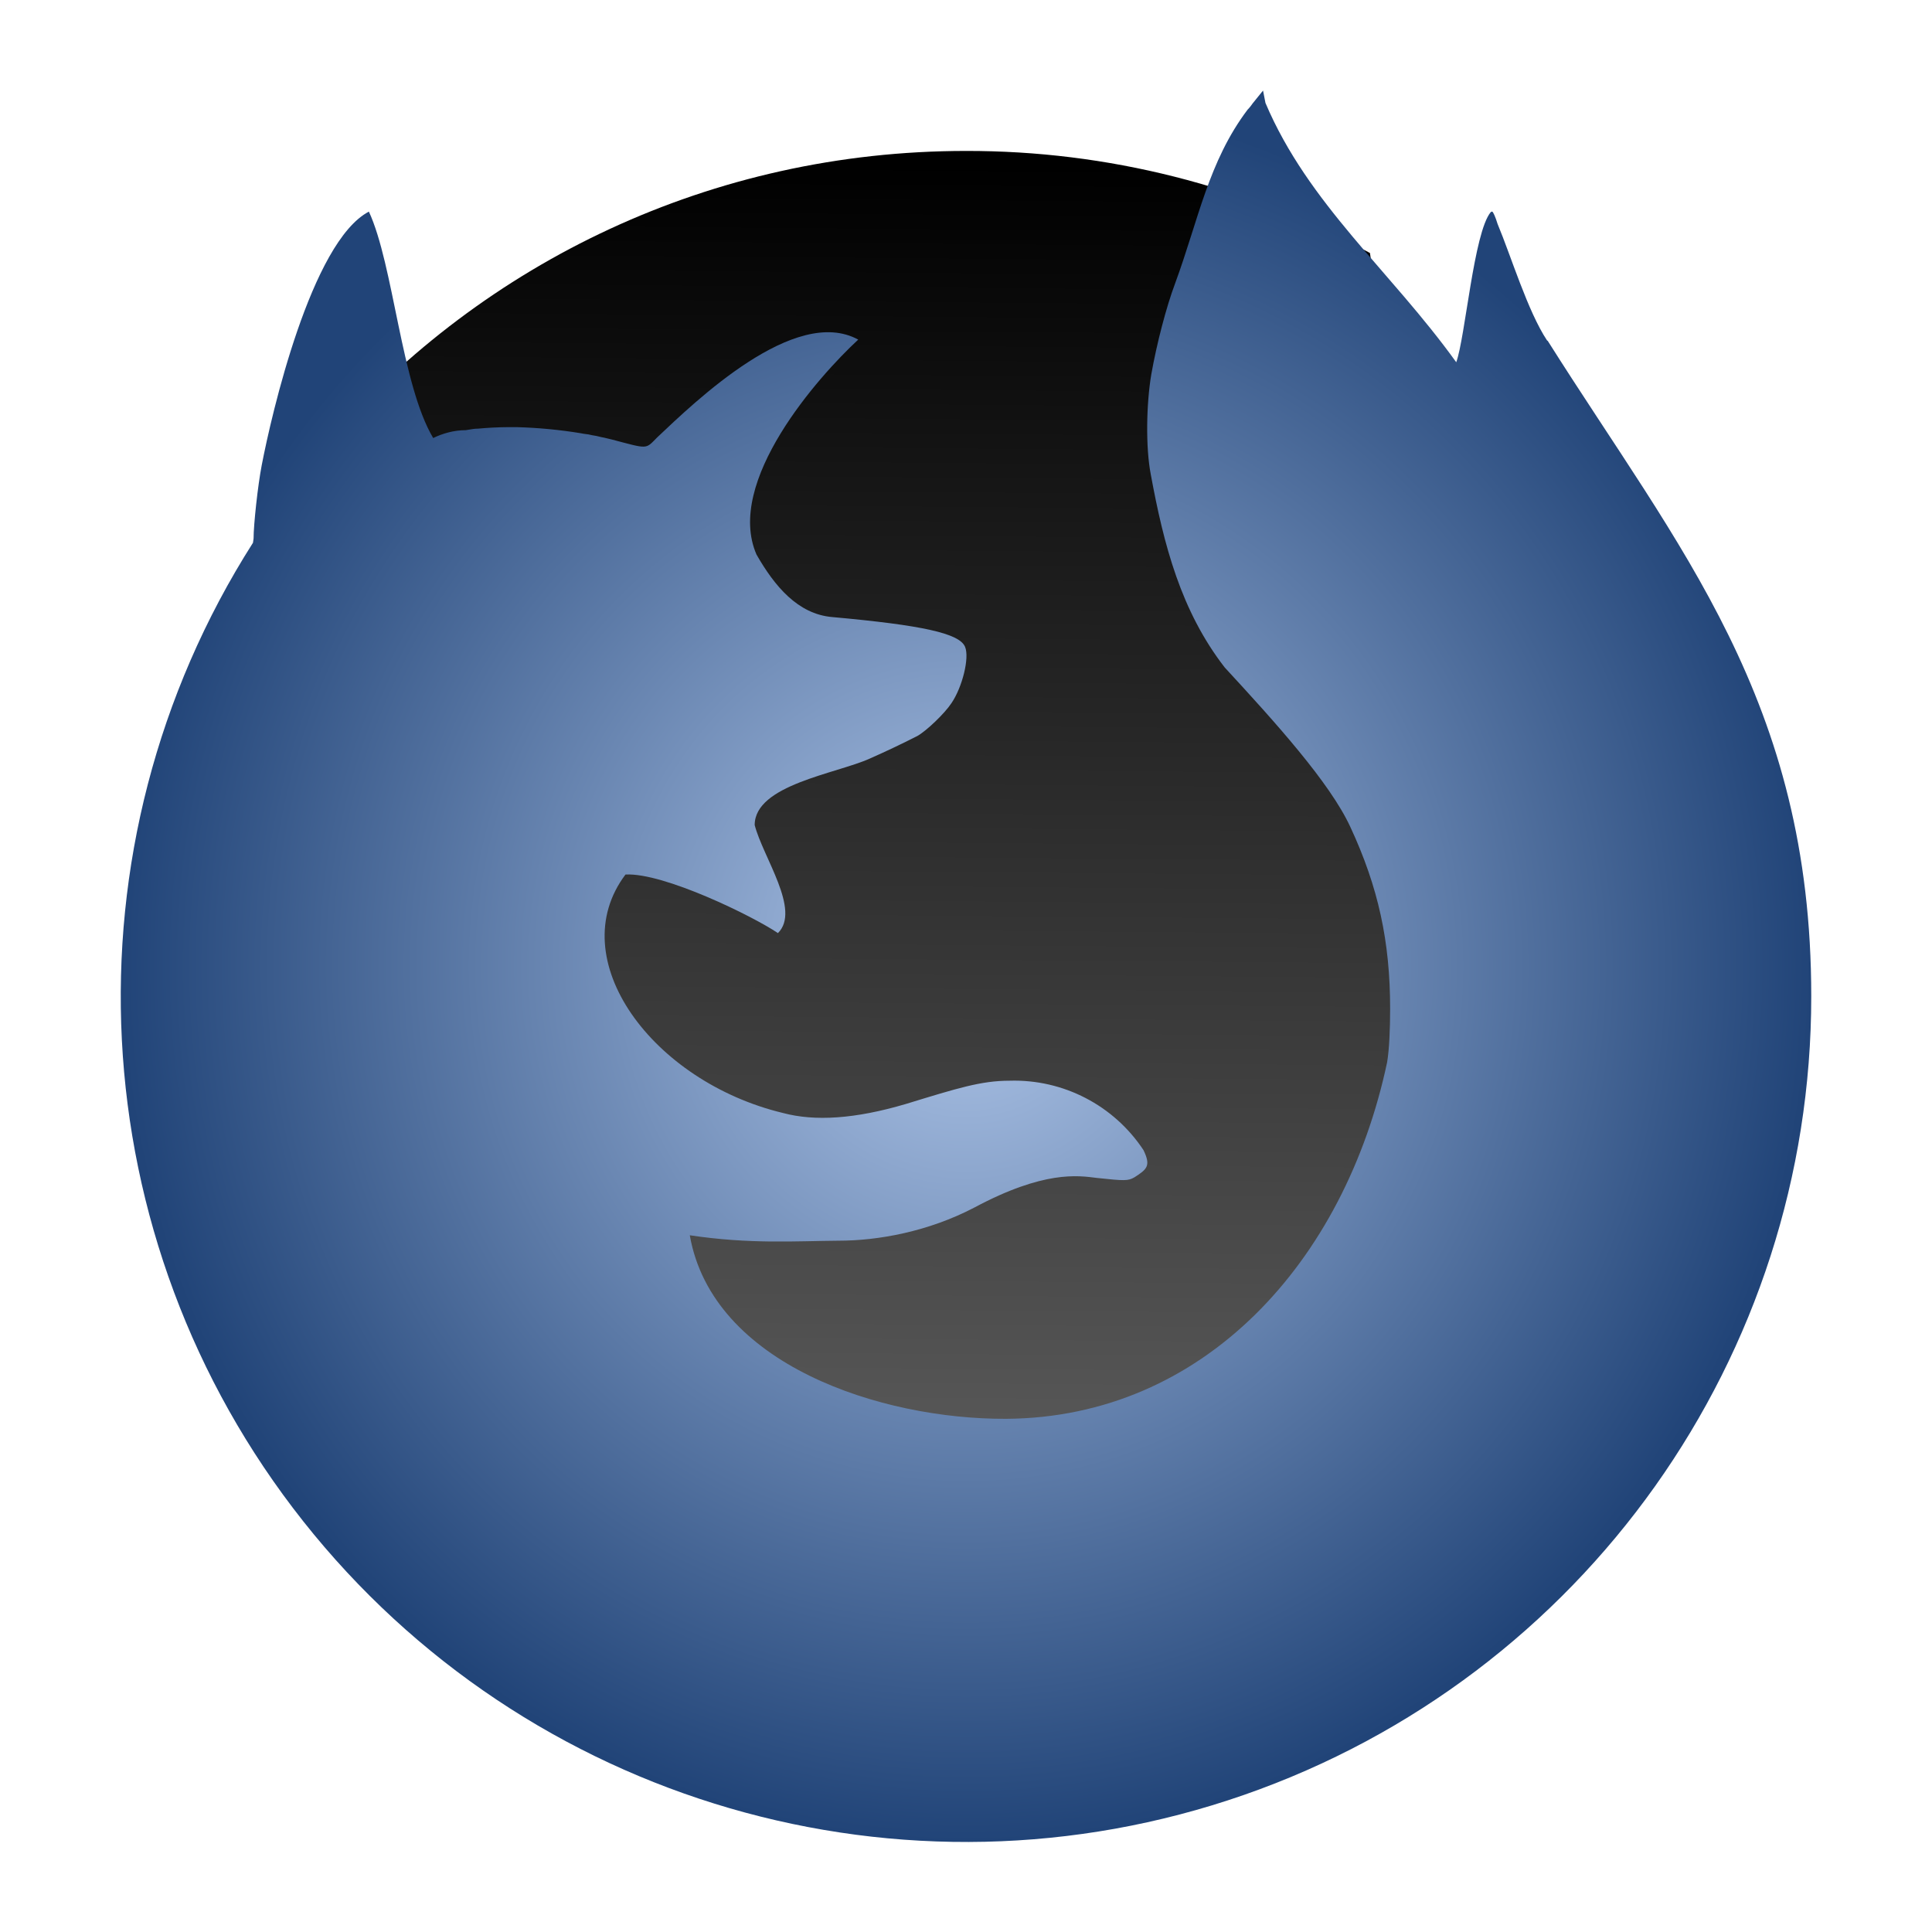
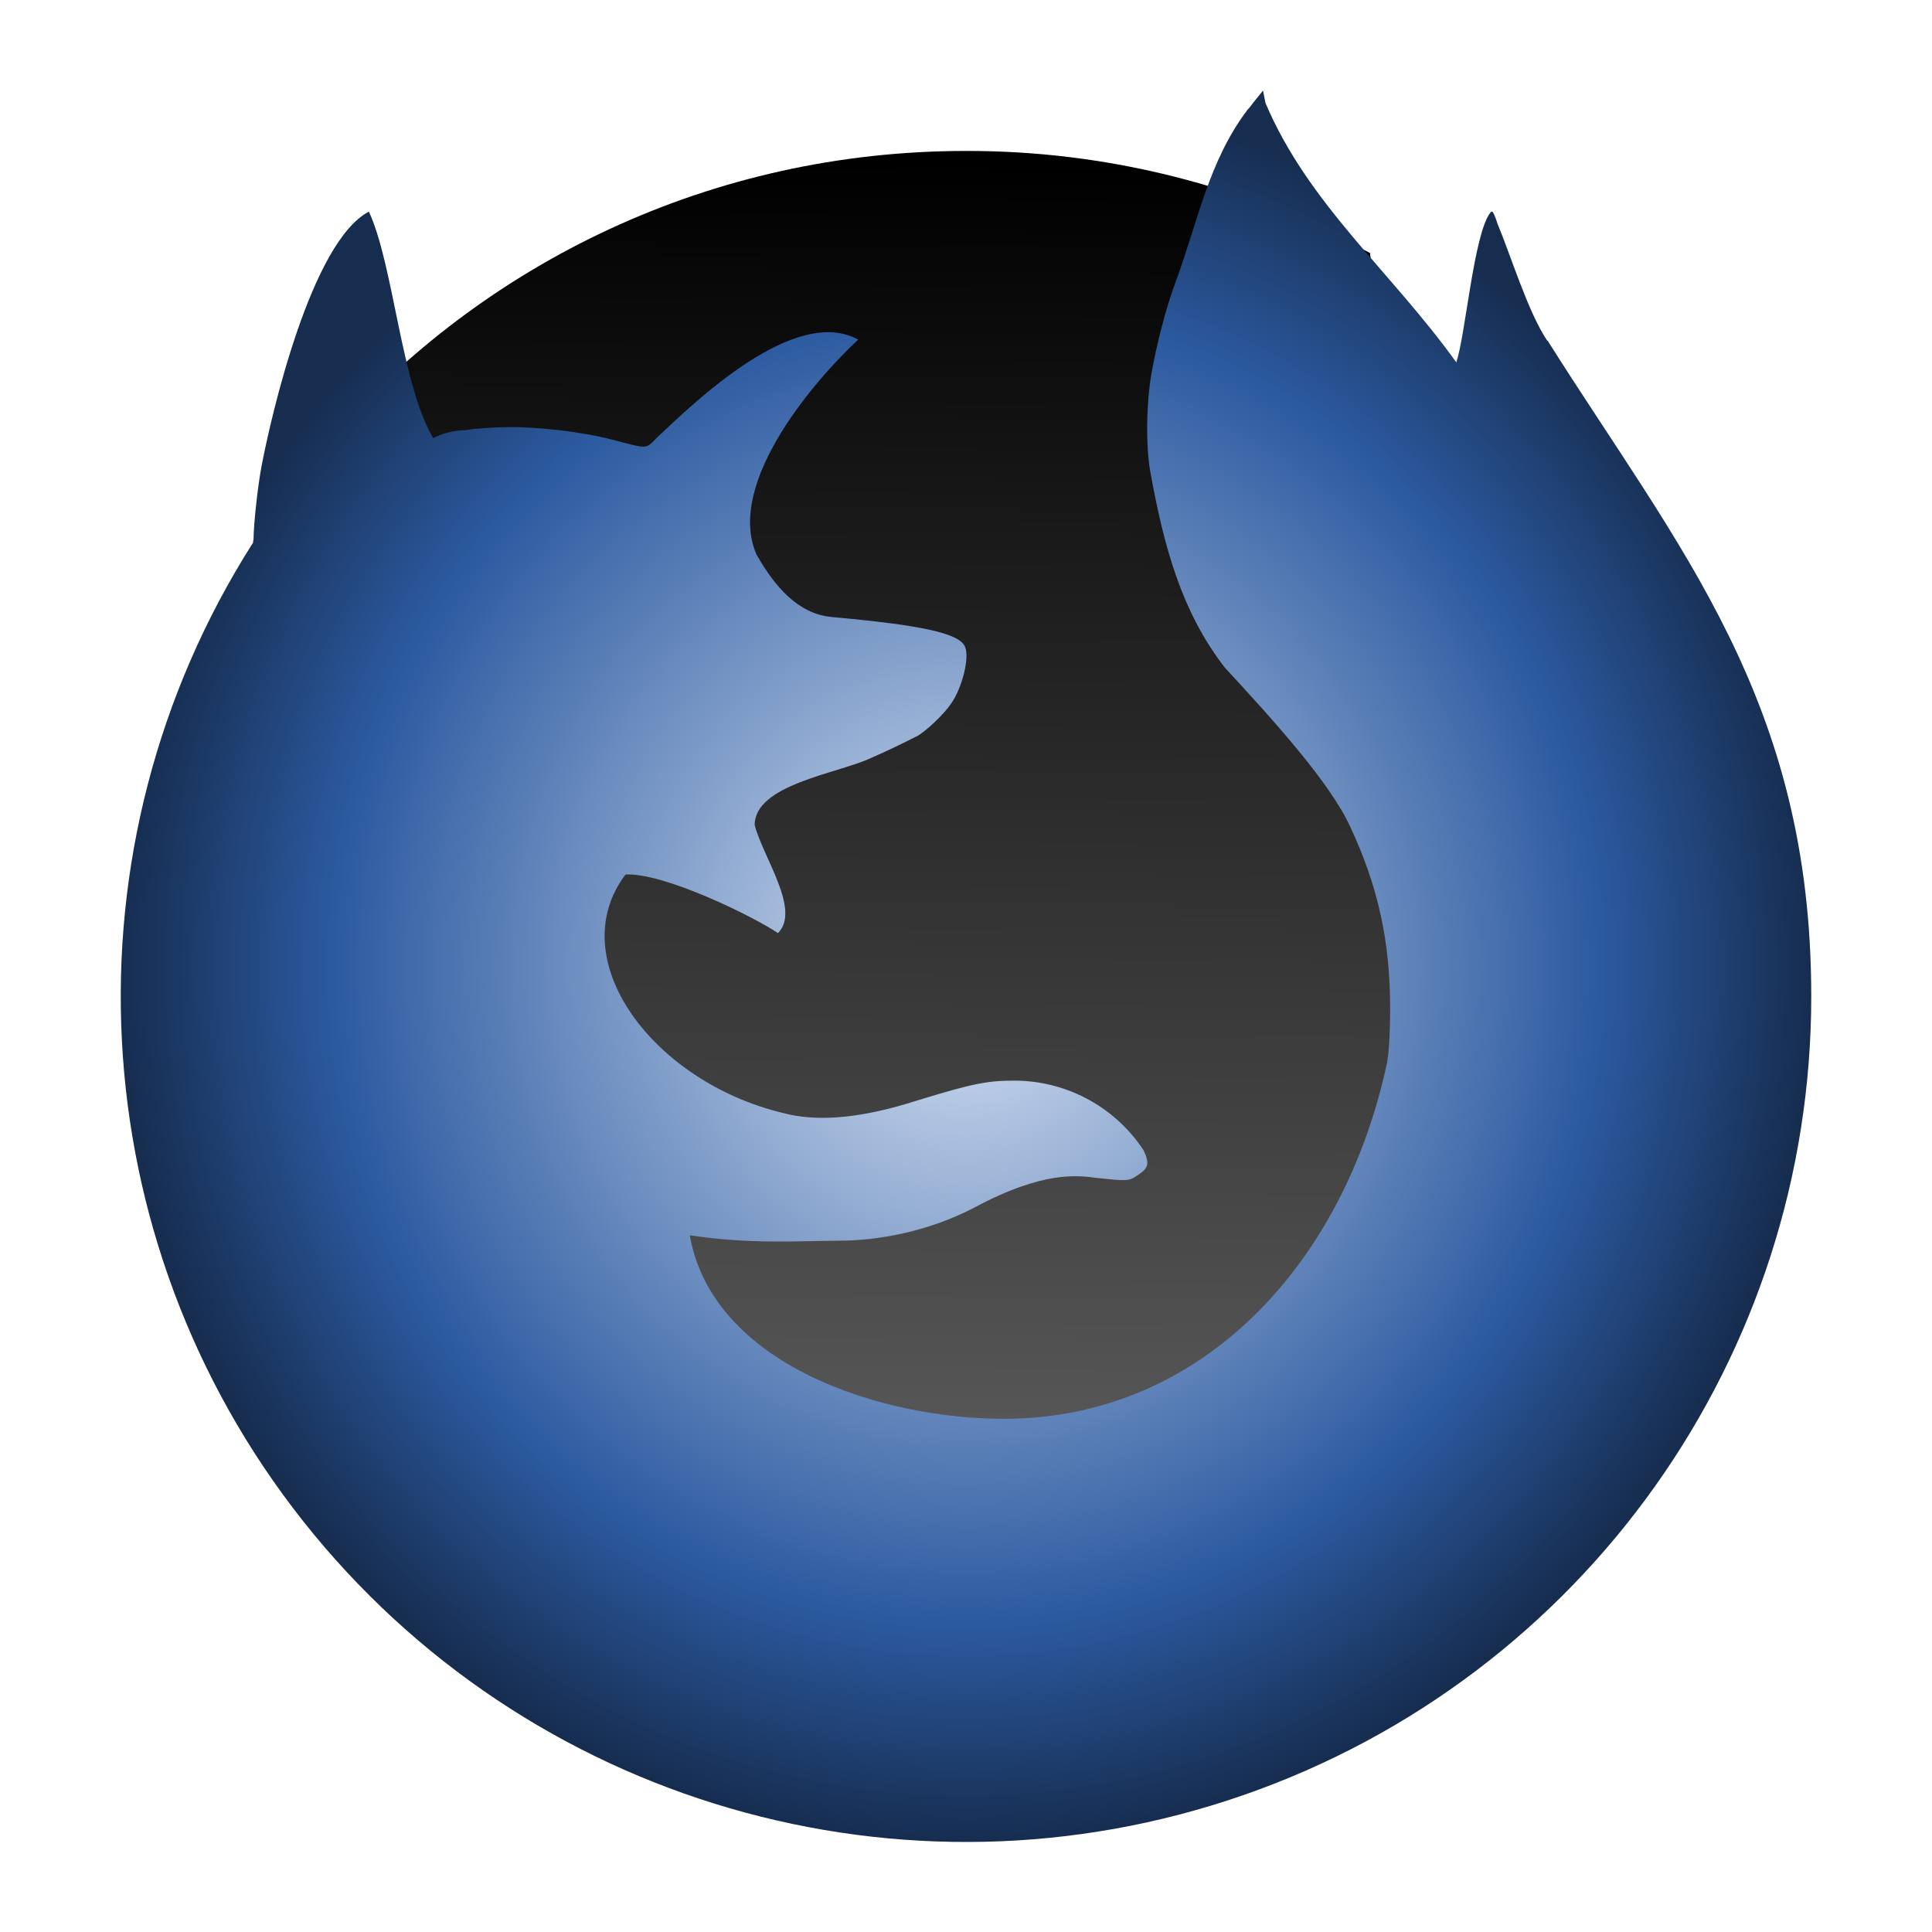
<svg xmlns="http://www.w3.org/2000/svg" xmlns:xlink="http://www.w3.org/1999/xlink" width="64" height="64" version="1">
  <defs>
+     <linearGradient id="c">
+       <stop offset="0" stop-color="#d7e3f4" />
+       <stop offset=".75" stop-color="#2c5aa0" />
+       <stop offset="1" stop-color="#162d50" />
+     </linearGradient>
    <linearGradient id="b">
      <stop offset="0" stop-color="#666" />
      <stop offset="1" />
    </linearGradient>
    <linearGradient id="a">
      <stop offset="0" stop-color="#afc6e9" />
      <stop offset="1" stop-color="#214478" />
    </linearGradient>
-     <radialGradient xlink:href="#a" id="d" cx="32" cy="32" fx="32" fy="32" r="28" gradientTransform="matrix(1 0 0 1.03573 0 -1.14)" gradientUnits="userSpaceOnUse" />
-     <linearGradient xlink:href="#b" id="c" x1="10.76" y1="54.61" x2="11.16" y2="5.25" gradientUnits="userSpaceOnUse" />
+     <linearGradient xlink:href="#b" id="d" x1="10.76" y1="54.61" x2="11.16" y2="5.25" gradientUnits="userSpaceOnUse" />
+     <radialGradient xlink:href="#c" id="e" cx="32" cy="32.01" fx="32" fy="32.01" r="28" gradientTransform="matrix(1 0 0 1.036 0 -1.15)" gradientUnits="userSpaceOnUse" />
  </defs>
-   <path d="M45.38 8.38A27.97 27.97 0 0 0 32 5c-8.44 0-15.98 3.7-21.1 9.56-.68 21.82 23.88 45.8 34.46 38.11 6-4.36 2.06-30.25.02-44.3z" fill="url(#c)" />
-   <path d="M41.84 3l-.34.42c-.05.07-.1.14-.17.21-1.3 1.72-1.63 3.66-2.4 5.75-.3.8-.61 2-.79 3.01-.17 1-.19 2.44-.02 3.32.43 2.34 1 4.53 2.45 6.4 1.67 1.81 3.48 3.81 4.16 5.28.93 2 1.32 3.8 1.32 6.03 0 .67-.03 1.36-.1 1.77-1.4 6.6-6.07 11.77-12.62 11.81-4.15.02-9.73-1.8-10.48-6.08 2 .3 3.5.19 4.92.18 1.32 0 2.98-.3 4.51-1.1 2.3-1.23 3.43-1.06 4.05-.98.93.1 1.04.1 1.25-.02.42-.27.55-.38.3-.9a5.13 5.13 0 0 0-4.44-2.3c-.94 0-1.73.25-3.43.77-1.69.5-3.02.58-4.07.3-4.33-1.04-7.33-5.1-5.22-7.9 1.27-.07 4.24 1.39 5.05 1.94.77-.76-.5-2.52-.77-3.58 0-1.33 2.7-1.7 3.81-2.2a32.1 32.1 0 0 0 1.58-.75c.3-.17.9-.74 1.13-1.09.36-.53.6-1.5.45-1.86-.18-.45-1.42-.72-4.41-.99-1.13-.1-1.9-1.02-2.5-2.07-1.05-2.41 2.05-5.9 3.37-7.12-2.1-1.15-5.41 2.06-6.66 3.24-.4.4-.28.39-1.5.07l-.25-.06-.1-.02-.17-.04-.12-.02-.14-.03-.15-.02-.11-.02a15.76 15.76 0 0 0-2.1-.2h-.32a11.3 11.3 0 0 0-.98.05h-.02c-.1 0-.18.02-.26.03l-.12.02c-.4 0-.77.11-1.08.26-1.06-1.78-1.31-5.73-2.13-7.5-1.91 1-3.23 6.73-3.55 8.4-.13.67-.27 1.97-.27 2.43l-.02.14A28 28 0 1 0 60 33c0-9.8-4.39-14.83-8.73-21.71l-.02-.01c-.64-.96-1.2-2.81-1.64-3.86-.07-.23-.15-.41-.18-.41-.02 0-.03 0-.05.02-.56.68-.84 4.14-1.14 4.97-2.18-3.03-4.9-5.24-6.32-8.59z" fill="url(#d)" />
+   <path d="M45.38 8.38A27.97 27.97 0 0 0 32 5c-8.44 0-15.98 3.7-21.1 9.56-.68 21.82 23.88 45.8 34.46 38.11 6-4.36 2.06-30.25.02-44.3z" fill="url(#d)" />
+   <path d="M41.84 3l-.34.42c-.05.07-.1.14-.17.21-1.3 1.72-1.63 3.66-2.4 5.75-.3.8-.61 2-.79 3.01-.17 1-.19 2.44-.02 3.32.43 2.34 1 4.53 2.45 6.4 1.67 1.81 3.48 3.81 4.16 5.28.93 2 1.32 3.8 1.32 6.03 0 .67-.03 1.36-.1 1.77-1.4 6.6-6.07 11.77-12.62 11.81-4.15.02-9.73-1.8-10.48-6.08 2 .3 3.5.19 4.92.18 1.32 0 2.98-.3 4.51-1.1 2.3-1.23 3.43-1.06 4.05-.98.93.1 1.04.1 1.25-.02.42-.27.55-.38.3-.9a5.13 5.13 0 0 0-4.44-2.3c-.94 0-1.73.25-3.43.77-1.69.5-3.02.58-4.07.3-4.33-1.04-7.33-5.1-5.22-7.9 1.27-.07 4.24 1.39 5.05 1.94.77-.76-.5-2.52-.77-3.58 0-1.33 2.7-1.7 3.81-2.2a32.1 32.1 0 0 0 1.58-.75c.3-.17.9-.74 1.13-1.09.36-.53.6-1.5.45-1.86-.18-.45-1.42-.72-4.41-.99-1.13-.1-1.9-1.02-2.5-2.07-1.05-2.41 2.05-5.9 3.37-7.12-2.1-1.15-5.41 2.06-6.66 3.24-.4.4-.28.39-1.5.07l-.25-.06-.1-.02-.17-.04-.12-.02-.14-.03-.15-.02-.11-.02a15.76 15.76 0 0 0-2.1-.2h-.32a11.3 11.3 0 0 0-.98.05h-.02c-.1 0-.18.02-.26.03l-.12.02c-.4 0-.77.11-1.08.26-1.06-1.78-1.31-5.73-2.13-7.5-1.91 1-3.23 6.73-3.55 8.4-.13.67-.27 1.97-.27 2.43l-.02.14A28 28 0 1 0 60 33c0-9.8-4.39-14.83-8.73-21.71l-.02-.01c-.64-.96-1.2-2.81-1.64-3.86-.07-.23-.15-.41-.18-.41-.02 0-.03 0-.05.02-.56.68-.84 4.14-1.14 4.97-2.18-3.03-4.9-5.24-6.32-8.59z" fill="url(#e)" />
</svg>
